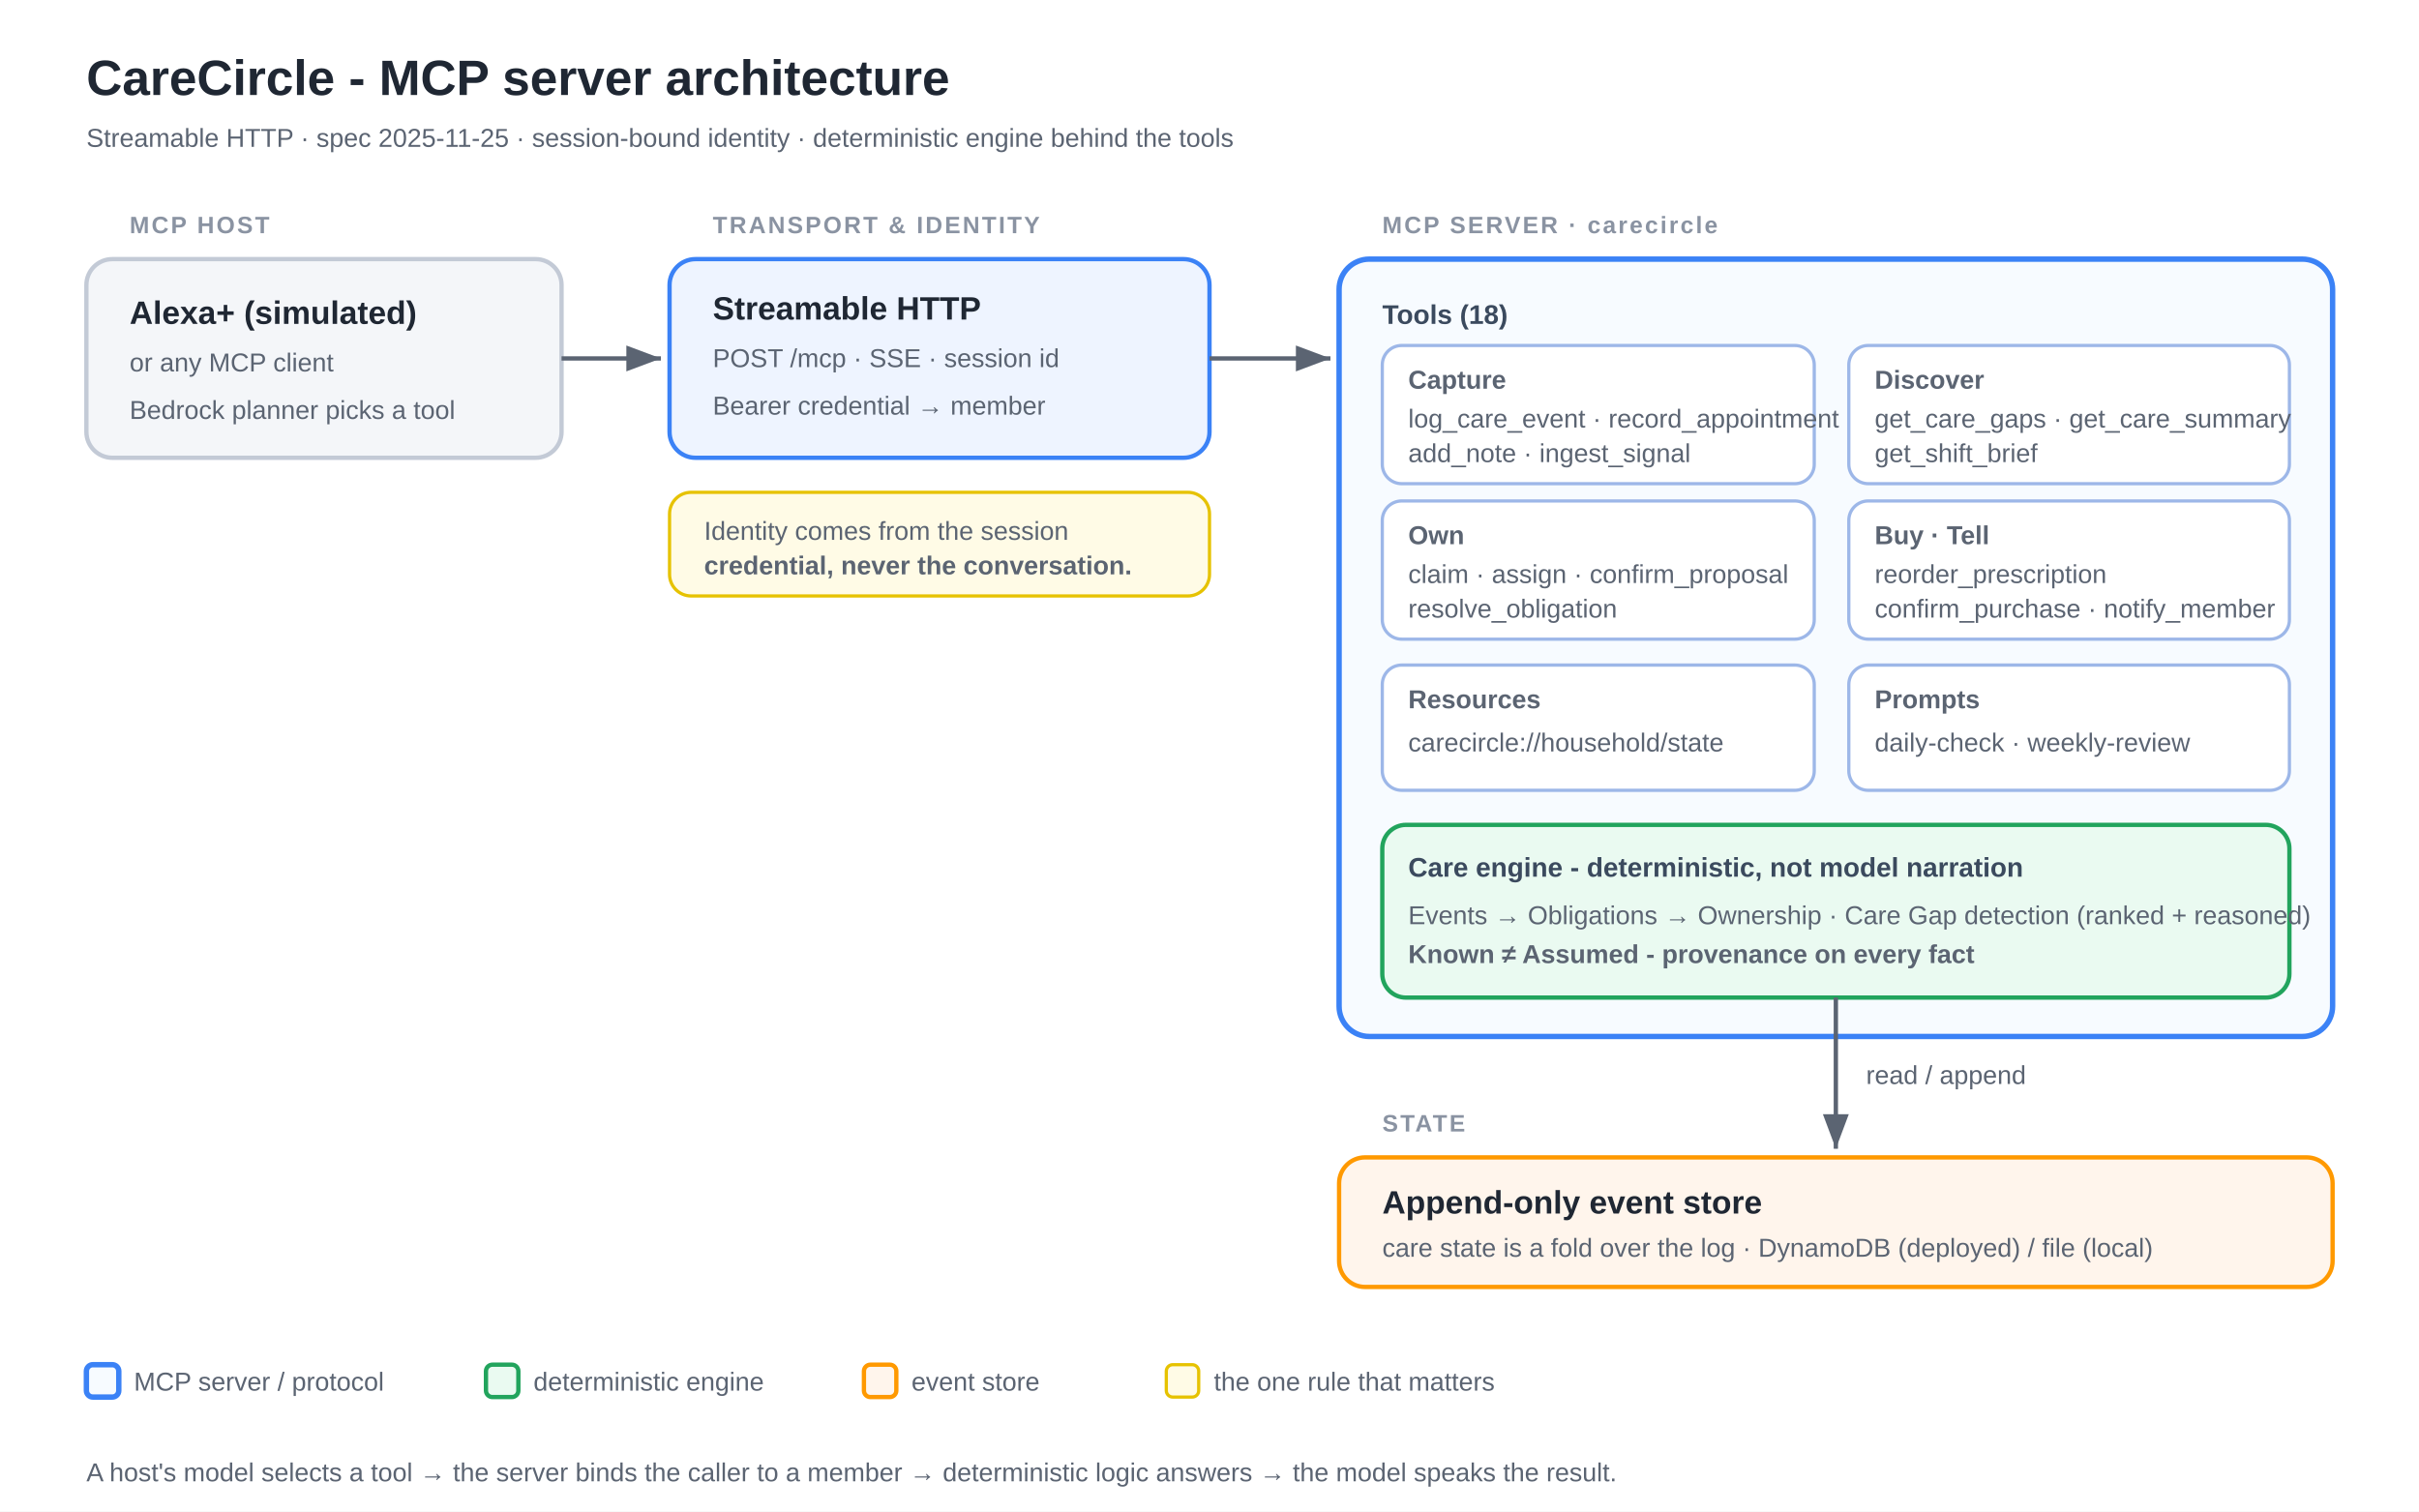
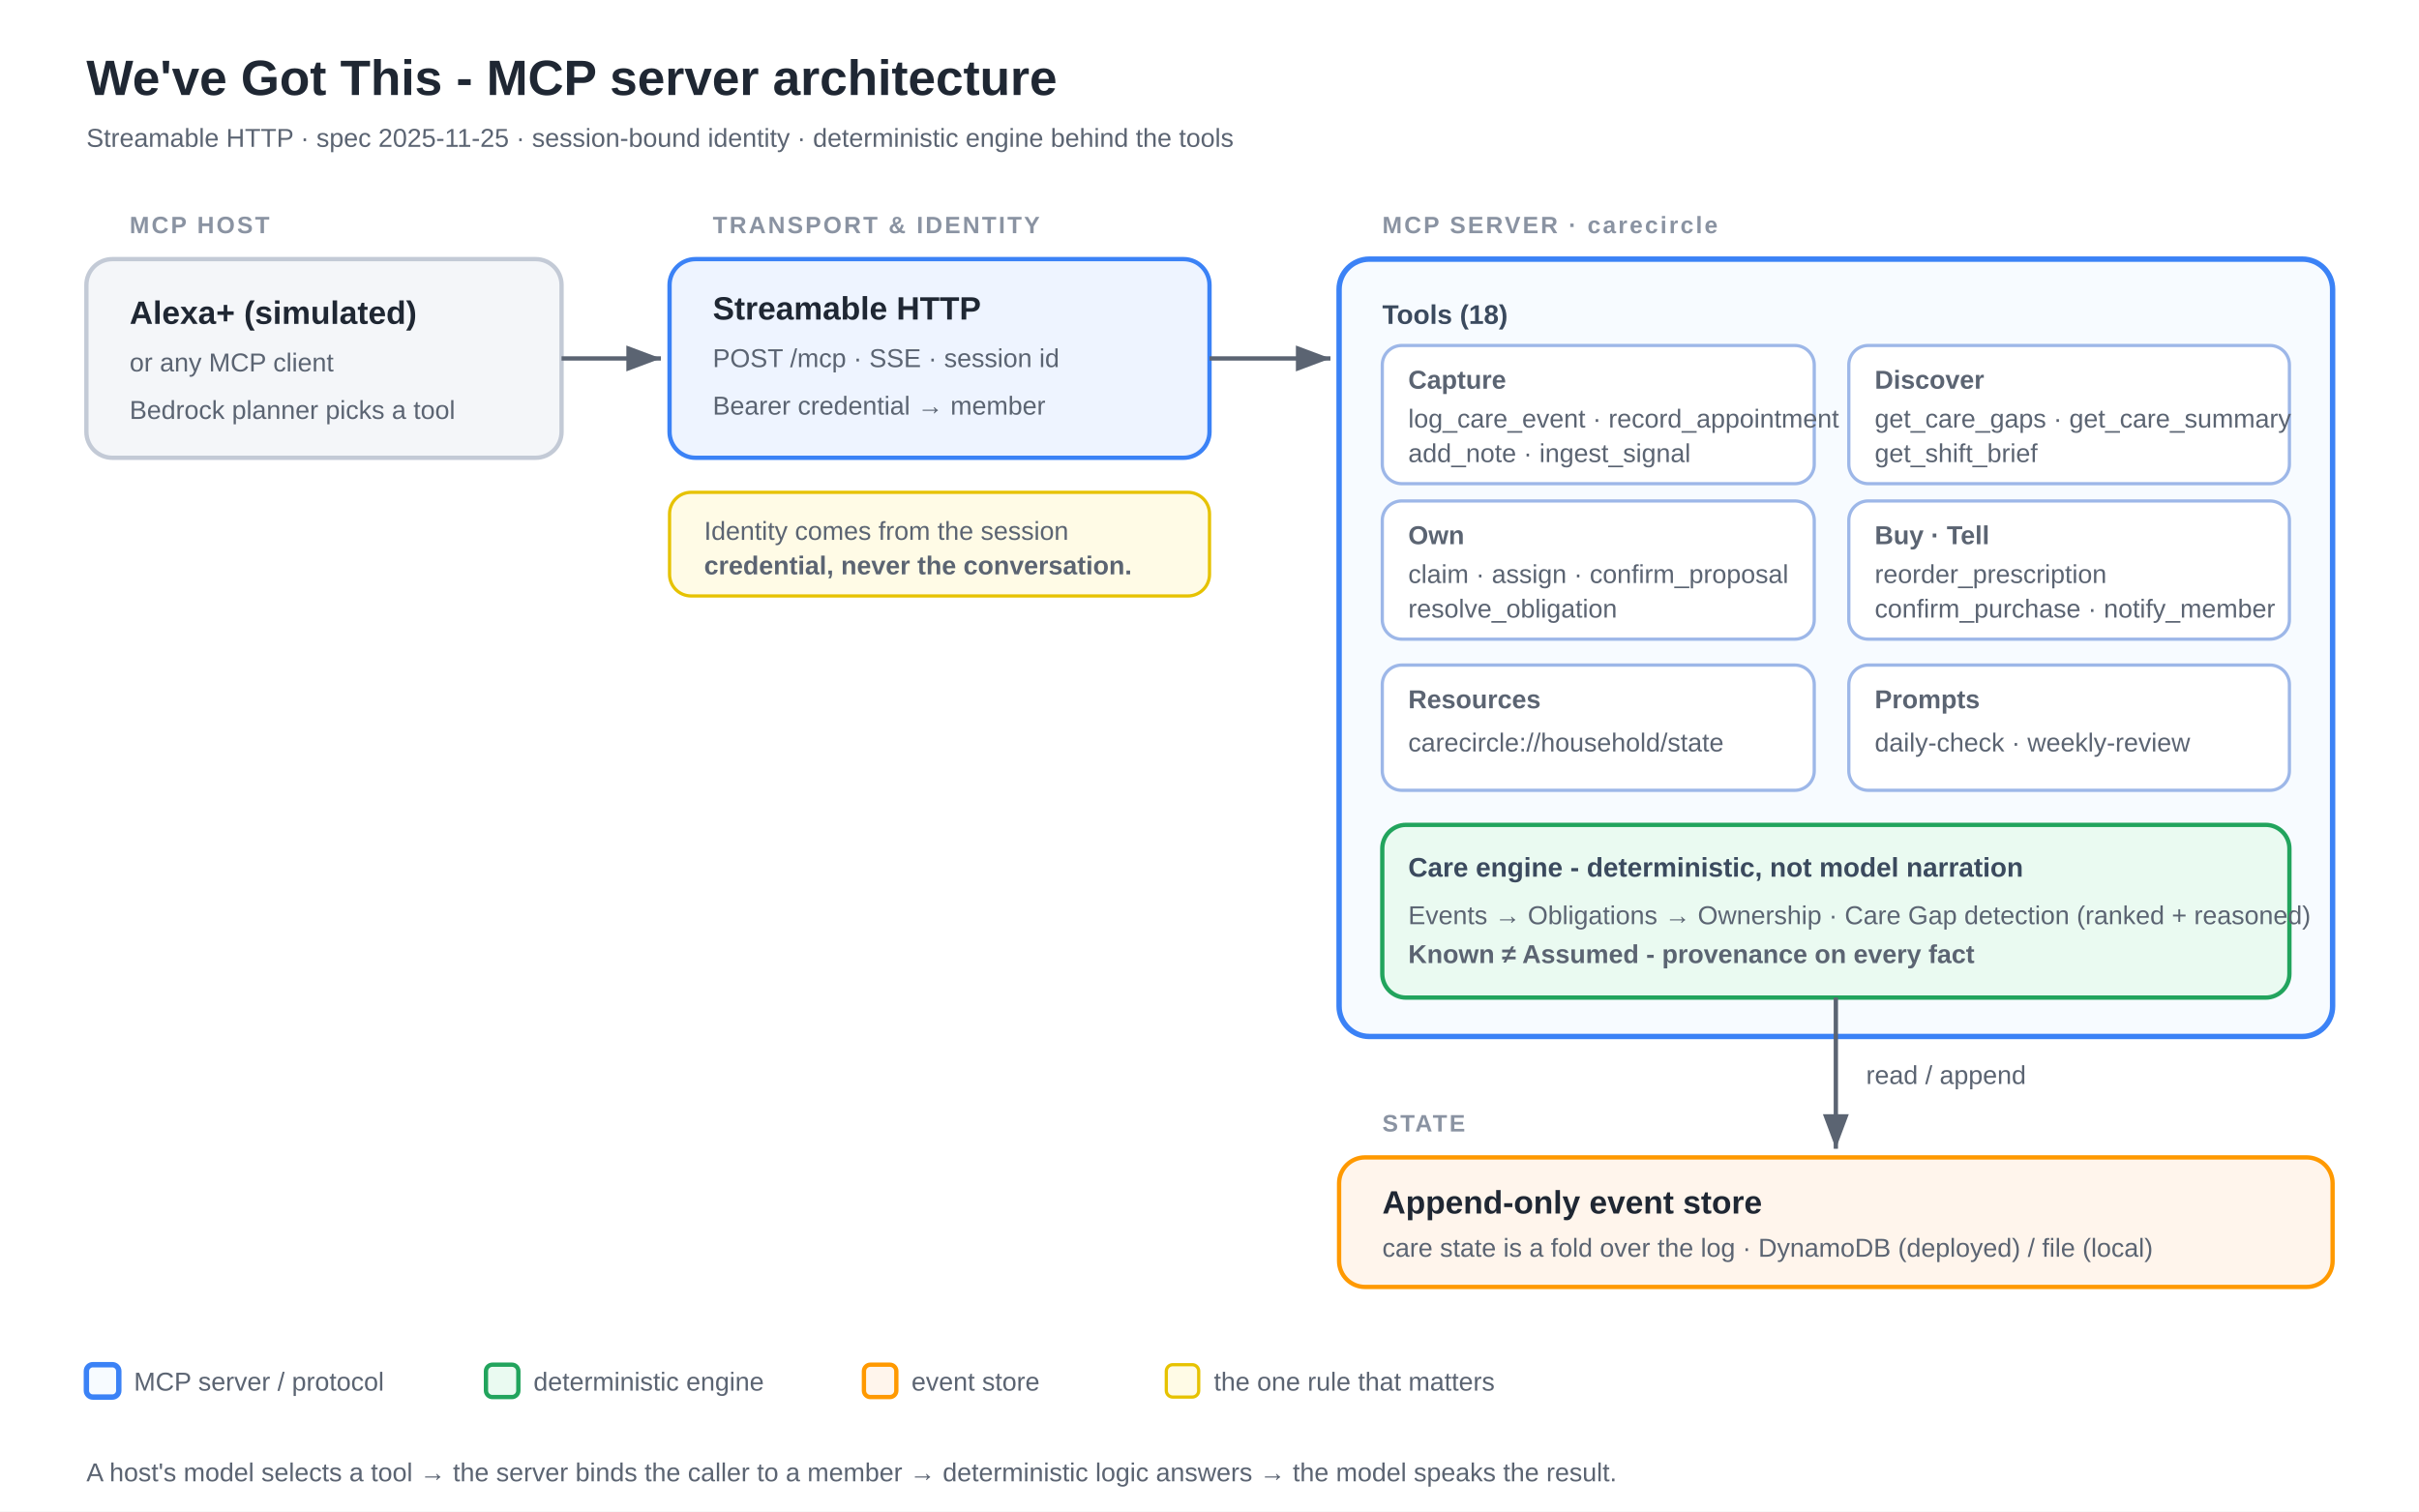
<svg xmlns="http://www.w3.org/2000/svg" viewBox="0 0 1120 700" font-family="'Segoe UI',Arial,sans-serif">
  <defs>
    <marker id="a" markerWidth="10" markerHeight="10" refX="8" refY="3" orient="auto">
      <path d="M0,0 L8,3 L0,6 Z" fill="#5b6472" />
    </marker>
    <style>
      .t{fill:#1f2733;font-size:15px;font-weight:700}
      .s{fill:#5b6472;font-size:12px}
      .m{fill:#3b4a5e;font-size:12.5px;font-weight:600}
      .lbl{fill:#8a93a2;font-size:11px;font-weight:700;letter-spacing:.09em}
      .host{fill:#f4f6f9;stroke:#c3cad6;stroke-width:2}
      .wire{fill:#eef4ff;stroke:#3b82f6;stroke-width:2}
      .srv{fill:#f7fbff;stroke:#3b82f6;stroke-width:2.5}
      .cap{fill:#ffffff;stroke:#9db7e8;stroke-width:1.5}
      .eng{fill:#eafaf1;stroke:#22a45d;stroke-width:2}
      .store{fill:#fff5ec;stroke:#ff9900;stroke-width:2}
      .note{fill:#fffbe6;stroke:#e6c200;stroke-width:1.5}
    </style>
  </defs>
  <rect width="1120" height="700" fill="#ffffff" />
-   <text x="40" y="44" fill="#1f2733" font-size="23" font-weight="700">CareCircle - MCP server architecture</text>
+   <text x="40" y="44" fill="#1f2733" font-size="23" font-weight="700">We've Got This - MCP server architecture</text>
  <text x="40" y="68" class="s">Streamable HTTP · spec 2025-11-25 · session-bound identity · deterministic engine behind the tools</text>
  <text x="60" y="108" class="lbl">MCP HOST</text>
  <rect class="host" x="40" y="120" width="220" height="92" rx="12" />
  <text x="60" y="150" class="t">Alexa+ (simulated)</text>
  <text x="60" y="172" class="s">or any MCP client</text>
  <text x="60" y="194" class="s">Bedrock planner picks a tool</text>
  <text x="330" y="108" class="lbl">TRANSPORT &amp; IDENTITY</text>
  <rect class="wire" x="310" y="120" width="250" height="92" rx="12" />
  <text x="330" y="148" class="t">Streamable HTTP</text>
  <text x="330" y="170" class="s">POST /mcp · SSE · session id</text>
  <text x="330" y="192" class="s">Bearer credential → member</text>
  <rect class="note" x="310" y="228" width="250" height="48" rx="10" />
  <text x="326" y="250" class="s">Identity comes from the session</text>
  <text x="326" y="266" class="s" font-weight="700">credential, never the conversation.</text>
  <text x="640" y="108" class="lbl">MCP SERVER · carecircle</text>
  <rect class="srv" x="620" y="120" width="460" height="360" rx="14" />
  <text x="640" y="150" class="m">Tools (18)</text>
  <rect class="cap" x="640" y="160" width="200" height="64" rx="9" />
  <text x="652" y="180" class="s" font-weight="700">Capture</text>
  <text x="652" y="198" class="s">log_care_event · record_appointment</text>
  <text x="652" y="214" class="s">add_note · ingest_signal</text>
  <rect class="cap" x="856" y="160" width="204" height="64" rx="9" />
  <text x="868" y="180" class="s" font-weight="700">Discover</text>
  <text x="868" y="198" class="s">get_care_gaps · get_care_summary</text>
  <text x="868" y="214" class="s">get_shift_brief</text>
  <rect class="cap" x="640" y="232" width="200" height="64" rx="9" />
  <text x="652" y="252" class="s" font-weight="700">Own</text>
  <text x="652" y="270" class="s">claim · assign · confirm_proposal</text>
  <text x="652" y="286" class="s">resolve_obligation</text>
  <rect class="cap" x="856" y="232" width="204" height="64" rx="9" />
  <text x="868" y="252" class="s" font-weight="700">Buy · Tell</text>
  <text x="868" y="270" class="s">reorder_prescription</text>
  <text x="868" y="286" class="s">confirm_purchase · notify_member</text>
  <rect class="cap" x="640" y="308" width="200" height="58" rx="9" />
  <text x="652" y="328" class="s" font-weight="700">Resources</text>
  <text x="652" y="348" class="s">carecircle://household/state</text>
  <rect class="cap" x="856" y="308" width="204" height="58" rx="9" />
  <text x="868" y="328" class="s" font-weight="700">Prompts</text>
  <text x="868" y="348" class="s">daily-check · weekly-review</text>
  <rect class="eng" x="640" y="382" width="420" height="80" rx="11" />
  <text x="652" y="406" class="m">Care engine - deterministic, not model narration</text>
  <text x="652" y="428" class="s">Events → Obligations → Ownership · Care Gap detection (ranked + reasoned)</text>
  <text x="652" y="446" class="s" font-weight="700" fill="#22a45d">Known ≠ Assumed - provenance on every fact</text>
  <text x="640" y="524" class="lbl">STATE</text>
  <rect class="store" x="620" y="536" width="460" height="60" rx="12" />
  <text x="640" y="562" class="t">Append-only event store</text>
  <text x="640" y="582" class="s">care state is a fold over the log · DynamoDB (deployed) / file (local)</text>
  <path d="M260 166 H306" stroke="#5b6472" stroke-width="2" fill="none" marker-end="url(#a)" />
  <path d="M560 166 H616" stroke="#5b6472" stroke-width="2" fill="none" marker-end="url(#a)" />
  <path d="M850 462 V532" stroke="#5b6472" stroke-width="2" fill="none" marker-end="url(#a)" />
  <text x="864" y="502" class="s">read / append</text>
  <g transform="translate(40,632)">
    <rect class="srv" x="0" y="0" width="15" height="15" rx="3" />
    <text x="22" y="12" class="s">MCP server / protocol</text>
    <rect class="eng" x="185" y="0" width="15" height="15" rx="3" />
    <text x="207" y="12" class="s">deterministic engine</text>
    <rect class="store" x="360" y="0" width="15" height="15" rx="3" />
    <text x="382" y="12" class="s">event store</text>
    <rect class="note" x="500" y="0" width="15" height="15" rx="3" />
    <text x="522" y="12" class="s">the one rule that matters</text>
  </g>
  <text x="40" y="686" class="s">A host's model selects a tool → the server binds the caller to a member → deterministic logic answers → the model speaks the result.</text>
</svg>
